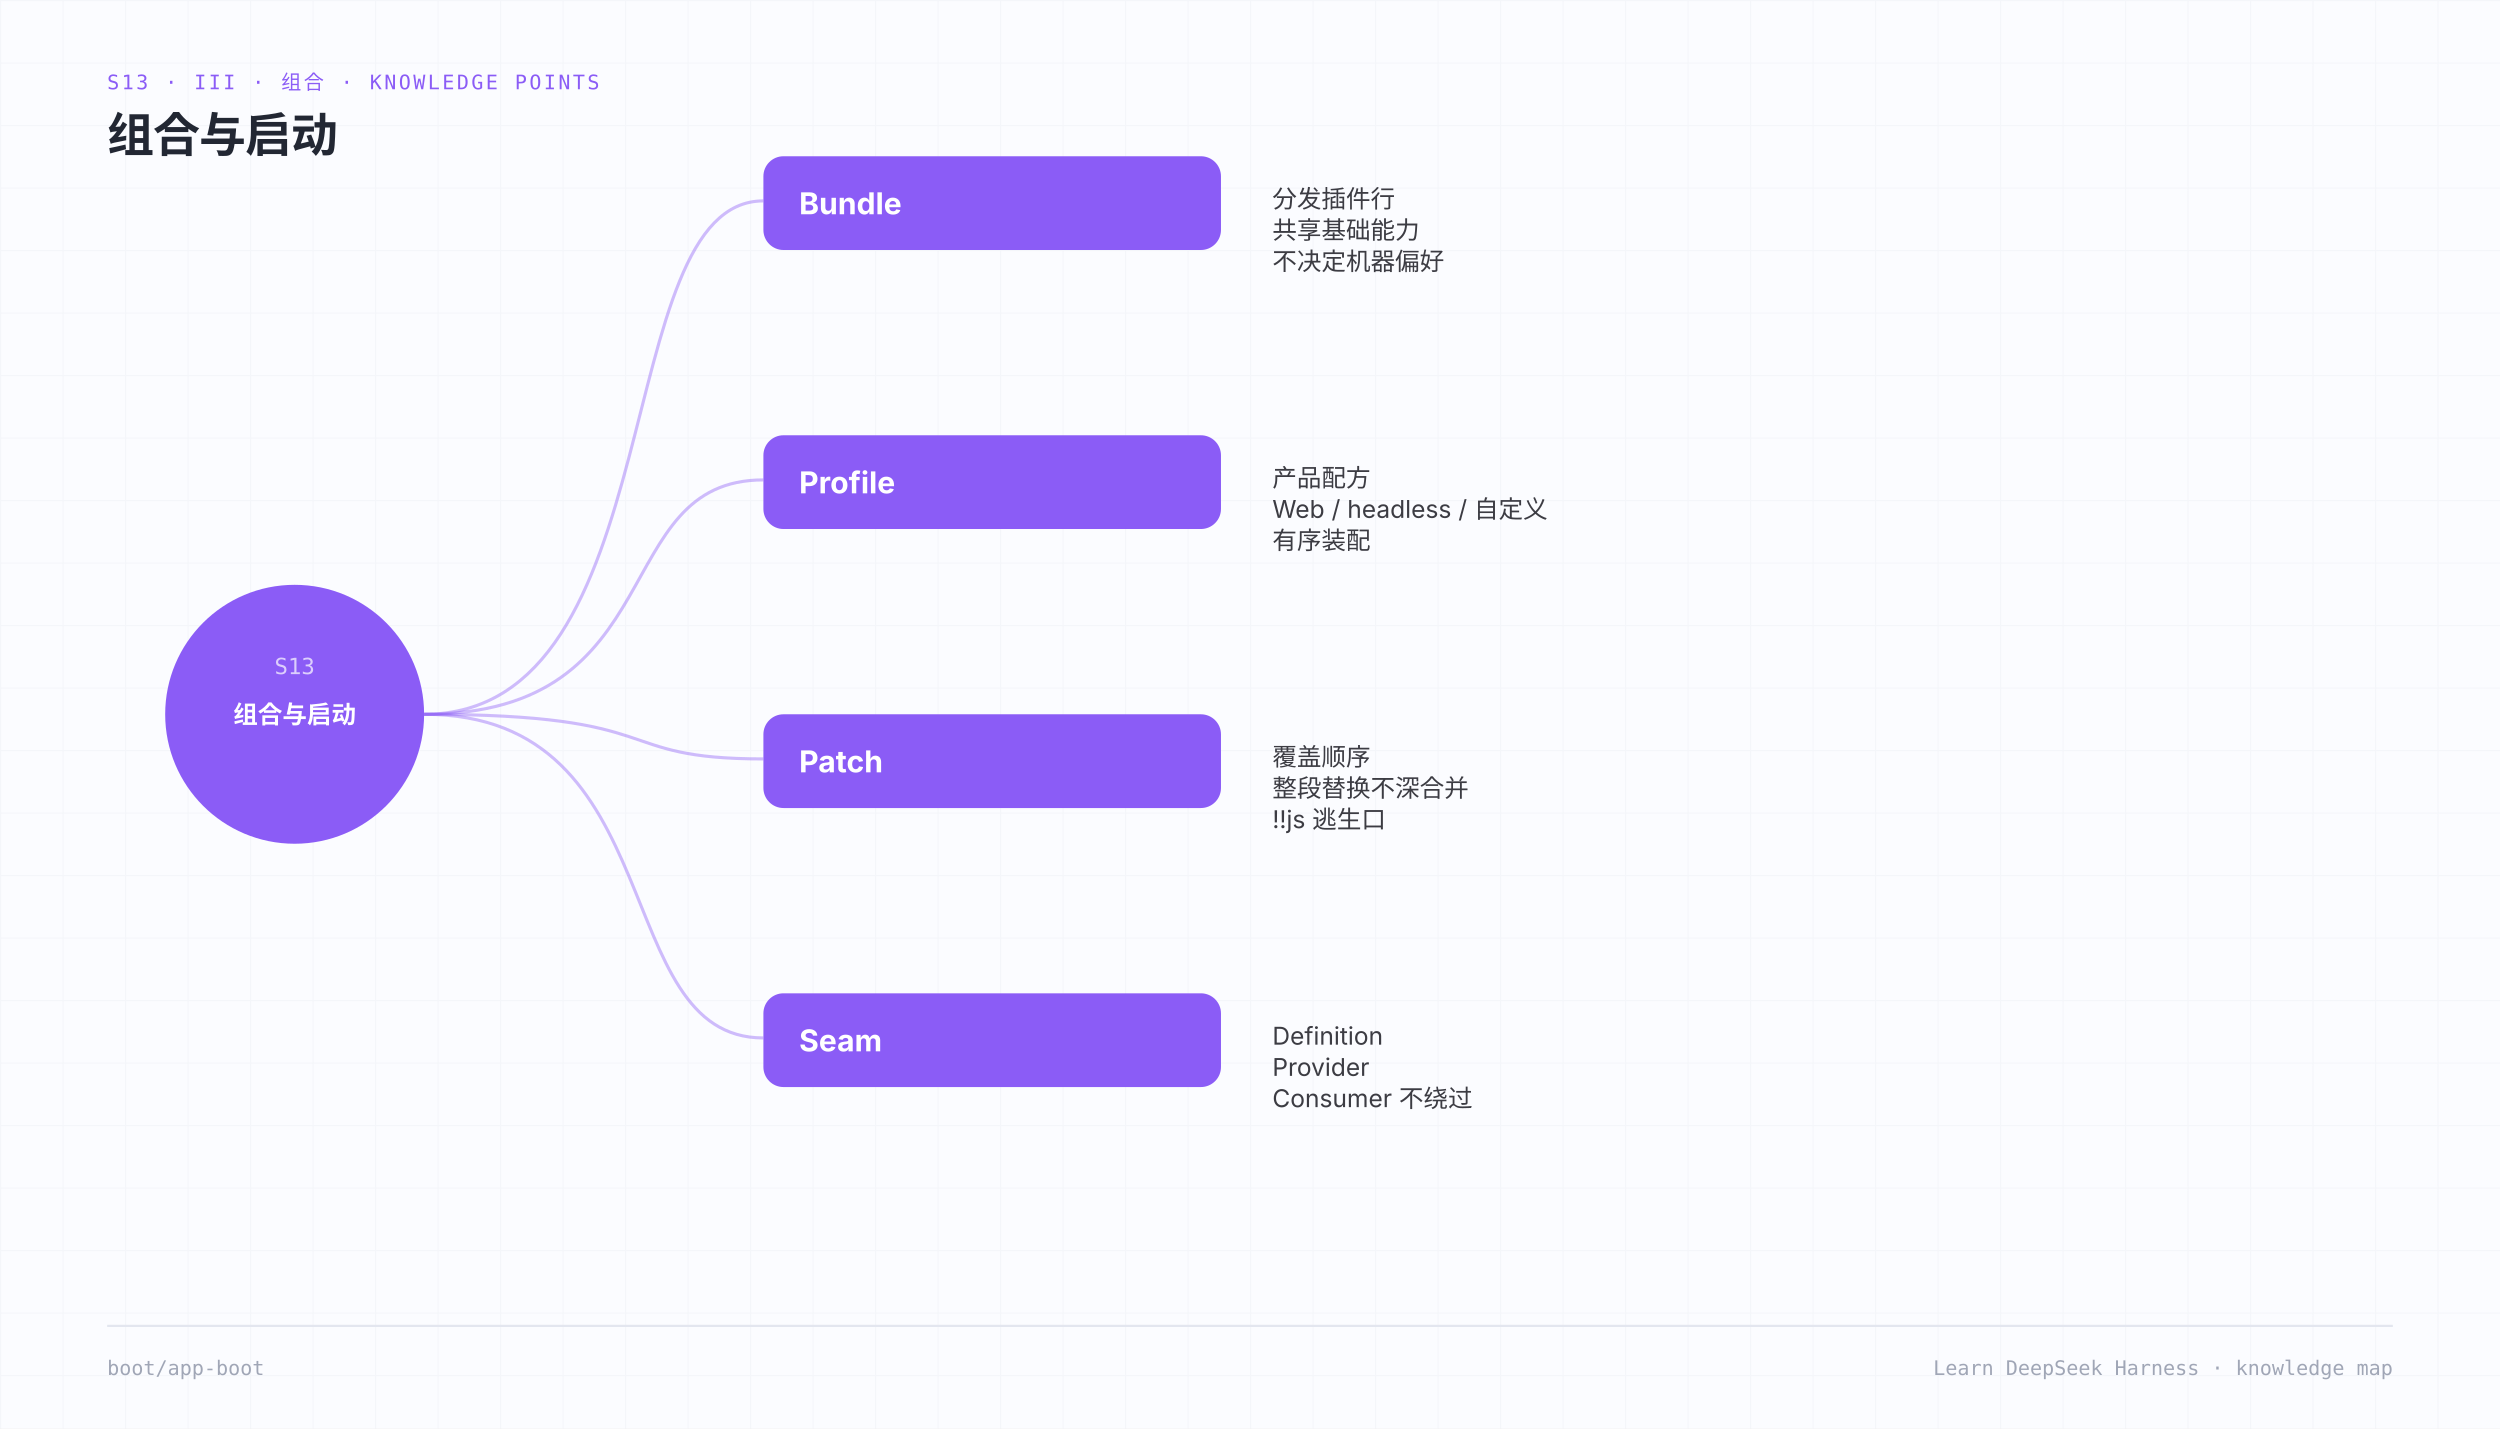
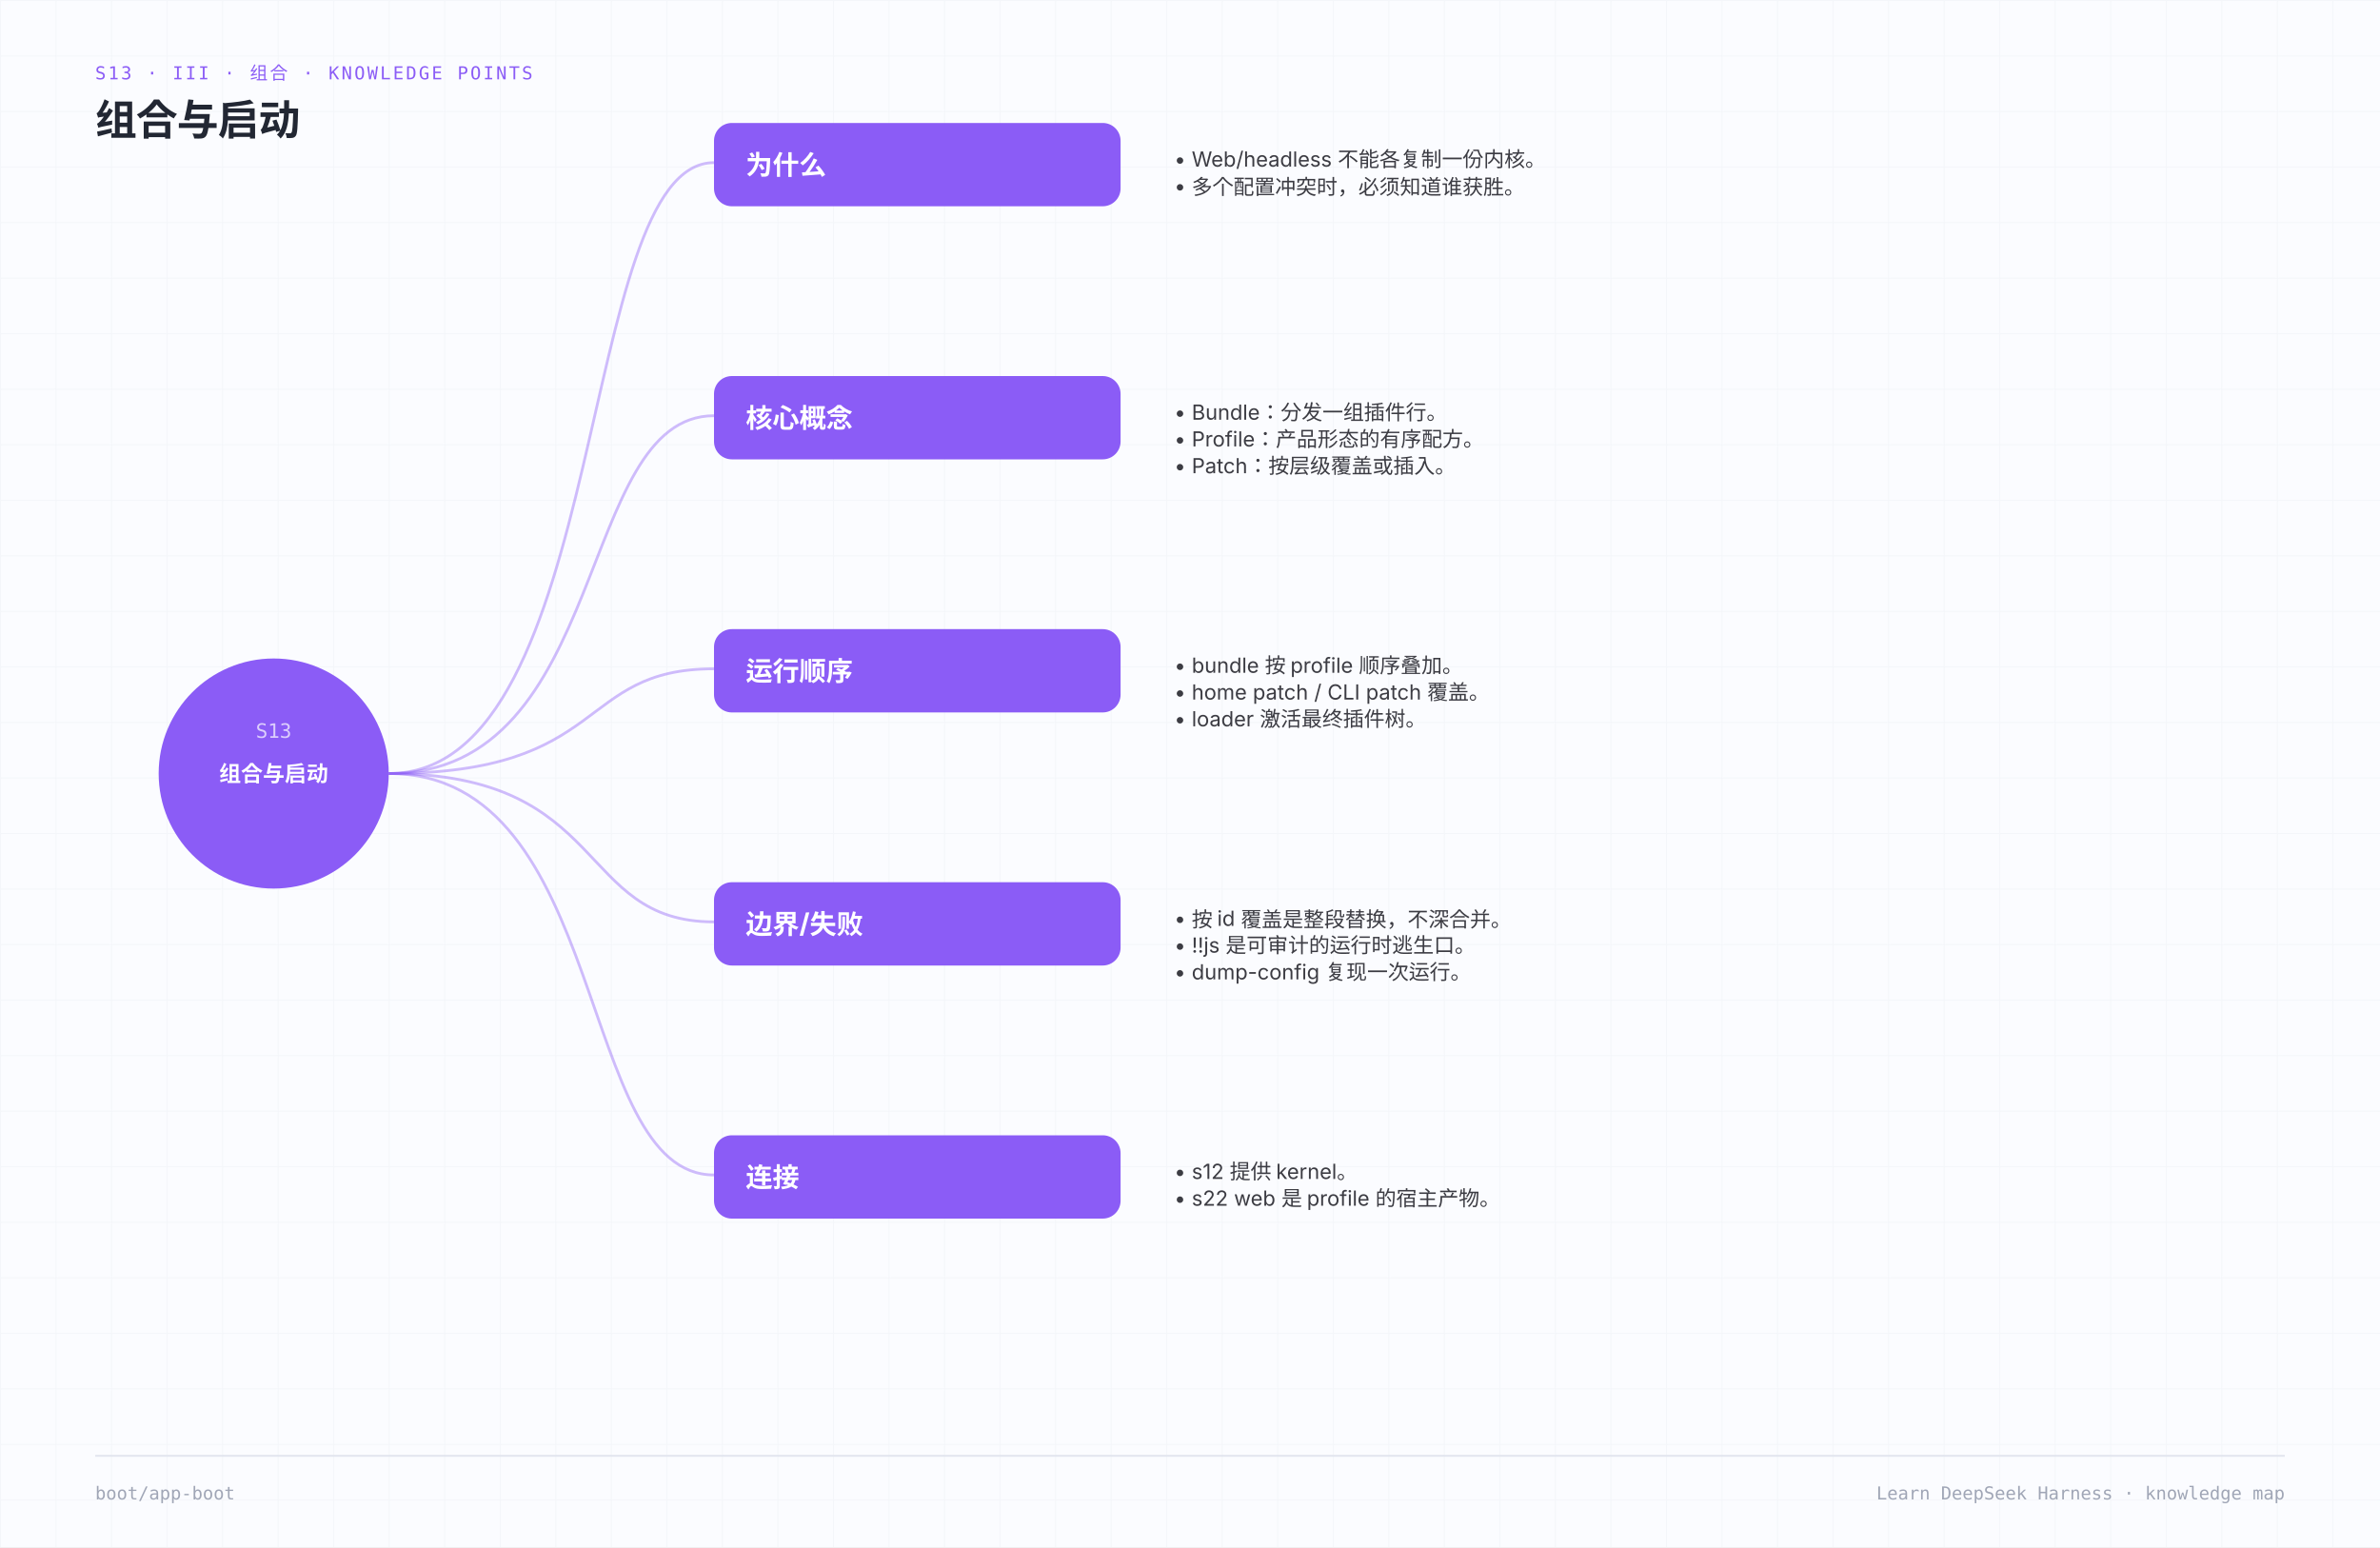
- <svg xmlns="http://www.w3.org/2000/svg" width="1120" height="640" viewBox="0 0 1120 640" role="img" aria-labelledby="title">
+ <svg xmlns="http://www.w3.org/2000/svg" width="1200" height="780" viewBox="0 0 1200 780" role="img" aria-labelledby="title">
  <defs>
    <pattern id="g" width="28" height="28" patternUnits="userSpaceOnUse">
      <path d="M28 0H0V28" fill="none" stroke="#303a63" stroke-opacity=".035" />
    </pattern>
  </defs>
-   <rect width="1120" height="640" fill="#fbfcff" />
-   <rect width="1120" height="640" fill="url(#g)" />
+   <rect width="1200" height="780" fill="#fbfcff" />
+   <rect width="1200" height="780" fill="url(#g)" />
  <text x="48" y="40" font-size="9" letter-spacing=".12em" fill="#8b5cf6" font-family="SFMono-Regular,Consolas,monospace">S13 · III · 组合 · KNOWLEDGE POINTS</text>
  <text x="48" y="68" font-size="21" font-weight="750" fill="#222733" letter-spacing="-.02em" font-family="-apple-system,BlinkMacSystemFont,'Segoe UI','Noto Sans SC',sans-serif">组合与启动</text>
-   <circle cx="132" cy="320" r="58" fill="#8b5cf6" />
-   <text x="132" y="302" text-anchor="middle" font-size="10" fill="rgba(255,255,255,.7)" font-family="SFMono-Regular,Consolas,monospace">S13</text>
-   <text x="132" y="324" font-size="11" font-weight="700" fill="#fff" text-anchor="middle" font-family="-apple-system,BlinkMacSystemFont,'Segoe UI','Noto Sans SC',sans-serif">组合与启动</text>
-   <path d="M190 320 C302 320 272 90 342 90" fill="none" stroke="#8b5cf6" stroke-opacity=".4" stroke-width="1.4" />
-   <rect x="342" y="70" width="205" height="42" rx="9" fill="#8b5cf6" />
-   <text x="358" y="96" font-size="13.5" font-weight="700" fill="#fff" font-family="-apple-system,BlinkMacSystemFont,'Segoe UI','Noto Sans SC',sans-serif">Bundle</text>
-   <text x="570" y="93" font-size="11" font-weight="400" fill="#3c3c43" text-anchor="start" font-family="-apple-system,BlinkMacSystemFont,'Segoe UI','Noto Sans SC',sans-serif">分发插件行</text>
-   <text x="570" y="107" font-size="11" font-weight="400" fill="#3c3c43" text-anchor="start" font-family="-apple-system,BlinkMacSystemFont,'Segoe UI','Noto Sans SC',sans-serif">共享基础能力</text>
-   <text x="570" y="121" font-size="11" font-weight="400" fill="#3c3c43" text-anchor="start" font-family="-apple-system,BlinkMacSystemFont,'Segoe UI','Noto Sans SC',sans-serif">不决定机器偏好</text>
-   <path d="M190 320 C302 320 272 215 342 215" fill="none" stroke="#8b5cf6" stroke-opacity=".4" stroke-width="1.4" />
-   <rect x="342" y="195" width="205" height="42" rx="9" fill="#8b5cf6" />
-   <text x="358" y="221" font-size="13.5" font-weight="700" fill="#fff" font-family="-apple-system,BlinkMacSystemFont,'Segoe UI','Noto Sans SC',sans-serif">Profile</text>
-   <text x="570" y="218" font-size="11" font-weight="400" fill="#3c3c43" text-anchor="start" font-family="-apple-system,BlinkMacSystemFont,'Segoe UI','Noto Sans SC',sans-serif">产品配方</text>
-   <text x="570" y="232" font-size="11" font-weight="400" fill="#3c3c43" text-anchor="start" font-family="-apple-system,BlinkMacSystemFont,'Segoe UI','Noto Sans SC',sans-serif">Web / headless / 自定义</text>
-   <text x="570" y="246" font-size="11" font-weight="400" fill="#3c3c43" text-anchor="start" font-family="-apple-system,BlinkMacSystemFont,'Segoe UI','Noto Sans SC',sans-serif">有序装配</text>
-   <path d="M190 320 C302 320 272 340 342 340" fill="none" stroke="#8b5cf6" stroke-opacity=".4" stroke-width="1.4" />
-   <rect x="342" y="320" width="205" height="42" rx="9" fill="#8b5cf6" />
-   <text x="358" y="346" font-size="13.5" font-weight="700" fill="#fff" font-family="-apple-system,BlinkMacSystemFont,'Segoe UI','Noto Sans SC',sans-serif">Patch</text>
-   <text x="570" y="343" font-size="11" font-weight="400" fill="#3c3c43" text-anchor="start" font-family="-apple-system,BlinkMacSystemFont,'Segoe UI','Noto Sans SC',sans-serif">覆盖顺序</text>
-   <text x="570" y="357" font-size="11" font-weight="400" fill="#3c3c43" text-anchor="start" font-family="-apple-system,BlinkMacSystemFont,'Segoe UI','Noto Sans SC',sans-serif">整段替换不深合并</text>
-   <text x="570" y="371" font-size="11" font-weight="400" fill="#3c3c43" text-anchor="start" font-family="-apple-system,BlinkMacSystemFont,'Segoe UI','Noto Sans SC',sans-serif">!!js 逃生口</text>
-   <path d="M190 320 C302 320 272 465 342 465" fill="none" stroke="#8b5cf6" stroke-opacity=".4" stroke-width="1.4" />
-   <rect x="342" y="445" width="205" height="42" rx="9" fill="#8b5cf6" />
-   <text x="358" y="471" font-size="13.5" font-weight="700" fill="#fff" font-family="-apple-system,BlinkMacSystemFont,'Segoe UI','Noto Sans SC',sans-serif">Seam</text>
-   <text x="570" y="468" font-size="11" font-weight="400" fill="#3c3c43" text-anchor="start" font-family="-apple-system,BlinkMacSystemFont,'Segoe UI','Noto Sans SC',sans-serif">Definition</text>
-   <text x="570" y="482" font-size="11" font-weight="400" fill="#3c3c43" text-anchor="start" font-family="-apple-system,BlinkMacSystemFont,'Segoe UI','Noto Sans SC',sans-serif">Provider</text>
-   <text x="570" y="496" font-size="11" font-weight="400" fill="#3c3c43" text-anchor="start" font-family="-apple-system,BlinkMacSystemFont,'Segoe UI','Noto Sans SC',sans-serif">Consumer 不绕过</text>
-   <line x1="48" y1="594" x2="1072" y2="594" stroke="#e3e6ef" />
-   <text x="48" y="616" font-size="9" fill="#a0a6b6" font-family="SFMono-Regular,Consolas,monospace">boot/app-boot</text>
-   <text x="1072" y="616" text-anchor="end" font-size="9" fill="#a0a6b6" font-family="SFMono-Regular,Consolas,monospace">Learn DeepSeek Harness · knowledge map</text>
+   <circle cx="138" cy="390" r="58" fill="#8b5cf6" />
+   <text x="138" y="372" text-anchor="middle" font-size="10" fill="rgba(255,255,255,.7)" font-family="SFMono-Regular,Consolas,monospace">S13</text>
+   <text x="138" y="394" font-size="11" font-weight="700" fill="#fff" text-anchor="middle" font-family="-apple-system,BlinkMacSystemFont,'Segoe UI','Noto Sans SC',sans-serif">组合与启动</text>
+   <path d="M196 390 C308 390 290 82 360 82" fill="none" stroke="#8b5cf6" stroke-opacity=".4" stroke-width="1.4" />
+   <rect x="360" y="62" width="205" height="42" rx="9" fill="#8b5cf6" />
+   <text x="376" y="88" font-size="13.5" font-weight="700" fill="#fff" font-family="-apple-system,BlinkMacSystemFont,'Segoe UI','Noto Sans SC',sans-serif">为什么</text>
+   <text x="592" y="84" font-size="10.5" font-weight="400" fill="#3c3c43" text-anchor="start" font-family="-apple-system,BlinkMacSystemFont,'Segoe UI','Noto Sans SC',sans-serif">• Web/headless 不能各复制一份内核。</text>
+   <text x="592" y="97.5" font-size="10.5" font-weight="400" fill="#3c3c43" text-anchor="start" font-family="-apple-system,BlinkMacSystemFont,'Segoe UI','Noto Sans SC',sans-serif">• 多个配置冲突时，必须知道谁获胜。</text>
+   <path d="M196 390 C308 390 290 209.6 360 209.6" fill="none" stroke="#8b5cf6" stroke-opacity=".4" stroke-width="1.4" />
+   <rect x="360" y="189.6" width="205" height="42" rx="9" fill="#8b5cf6" />
+   <text x="376" y="215.6" font-size="13.5" font-weight="700" fill="#fff" font-family="-apple-system,BlinkMacSystemFont,'Segoe UI','Noto Sans SC',sans-serif">核心概念</text>
+   <text x="592" y="211.6" font-size="10.5" font-weight="400" fill="#3c3c43" text-anchor="start" font-family="-apple-system,BlinkMacSystemFont,'Segoe UI','Noto Sans SC',sans-serif">• Bundle：分发一组插件行。</text>
+   <text x="592" y="225.1" font-size="10.5" font-weight="400" fill="#3c3c43" text-anchor="start" font-family="-apple-system,BlinkMacSystemFont,'Segoe UI','Noto Sans SC',sans-serif">• Profile：产品形态的有序配方。</text>
+   <text x="592" y="238.6" font-size="10.5" font-weight="400" fill="#3c3c43" text-anchor="start" font-family="-apple-system,BlinkMacSystemFont,'Segoe UI','Noto Sans SC',sans-serif">• Patch：按层级覆盖或插入。</text>
+   <path d="M196 390 C308 390 290 337.2 360 337.2" fill="none" stroke="#8b5cf6" stroke-opacity=".4" stroke-width="1.4" />
+   <rect x="360" y="317.2" width="205" height="42" rx="9" fill="#8b5cf6" />
+   <text x="376" y="343.2" font-size="13.5" font-weight="700" fill="#fff" font-family="-apple-system,BlinkMacSystemFont,'Segoe UI','Noto Sans SC',sans-serif">运行顺序</text>
+   <text x="592" y="339.2" font-size="10.5" font-weight="400" fill="#3c3c43" text-anchor="start" font-family="-apple-system,BlinkMacSystemFont,'Segoe UI','Noto Sans SC',sans-serif">• bundle 按 profile 顺序叠加。</text>
+   <text x="592" y="352.7" font-size="10.5" font-weight="400" fill="#3c3c43" text-anchor="start" font-family="-apple-system,BlinkMacSystemFont,'Segoe UI','Noto Sans SC',sans-serif">• home patch / CLI patch 覆盖。</text>
+   <text x="592" y="366.2" font-size="10.5" font-weight="400" fill="#3c3c43" text-anchor="start" font-family="-apple-system,BlinkMacSystemFont,'Segoe UI','Noto Sans SC',sans-serif">• loader 激活最终插件树。</text>
+   <path d="M196 390 C308 390 290 464.8 360 464.8" fill="none" stroke="#8b5cf6" stroke-opacity=".4" stroke-width="1.4" />
+   <rect x="360" y="444.8" width="205" height="42" rx="9" fill="#8b5cf6" />
+   <text x="376" y="470.8" font-size="13.5" font-weight="700" fill="#fff" font-family="-apple-system,BlinkMacSystemFont,'Segoe UI','Noto Sans SC',sans-serif">边界/失败</text>
+   <text x="592" y="466.8" font-size="10.5" font-weight="400" fill="#3c3c43" text-anchor="start" font-family="-apple-system,BlinkMacSystemFont,'Segoe UI','Noto Sans SC',sans-serif">• 按 id 覆盖是整段替换，不深合并。</text>
+   <text x="592" y="480.3" font-size="10.5" font-weight="400" fill="#3c3c43" text-anchor="start" font-family="-apple-system,BlinkMacSystemFont,'Segoe UI','Noto Sans SC',sans-serif">• !!js 是可审计的运行时逃生口。</text>
+   <text x="592" y="493.8" font-size="10.5" font-weight="400" fill="#3c3c43" text-anchor="start" font-family="-apple-system,BlinkMacSystemFont,'Segoe UI','Noto Sans SC',sans-serif">• dump-config 复现一次运行。</text>
+   <path d="M196 390 C308 390 290 592.4 360 592.4" fill="none" stroke="#8b5cf6" stroke-opacity=".4" stroke-width="1.4" />
+   <rect x="360" y="572.4" width="205" height="42" rx="9" fill="#8b5cf6" />
+   <text x="376" y="598.4" font-size="13.5" font-weight="700" fill="#fff" font-family="-apple-system,BlinkMacSystemFont,'Segoe UI','Noto Sans SC',sans-serif">连接</text>
+   <text x="592" y="594.4" font-size="10.5" font-weight="400" fill="#3c3c43" text-anchor="start" font-family="-apple-system,BlinkMacSystemFont,'Segoe UI','Noto Sans SC',sans-serif">• s12 提供 kernel。</text>
+   <text x="592" y="607.9" font-size="10.5" font-weight="400" fill="#3c3c43" text-anchor="start" font-family="-apple-system,BlinkMacSystemFont,'Segoe UI','Noto Sans SC',sans-serif">• s22 web 是 profile 的宿主产物。</text>
+   <line x1="48" y1="734" x2="1152" y2="734" stroke="#e3e6ef" />
+   <text x="48" y="756" font-size="9" fill="#a0a6b6" font-family="SFMono-Regular,Consolas,monospace">boot/app-boot</text>
+   <text x="1152" y="756" text-anchor="end" font-size="9" fill="#a0a6b6" font-family="SFMono-Regular,Consolas,monospace">Learn DeepSeek Harness · knowledge map</text>
</svg>
